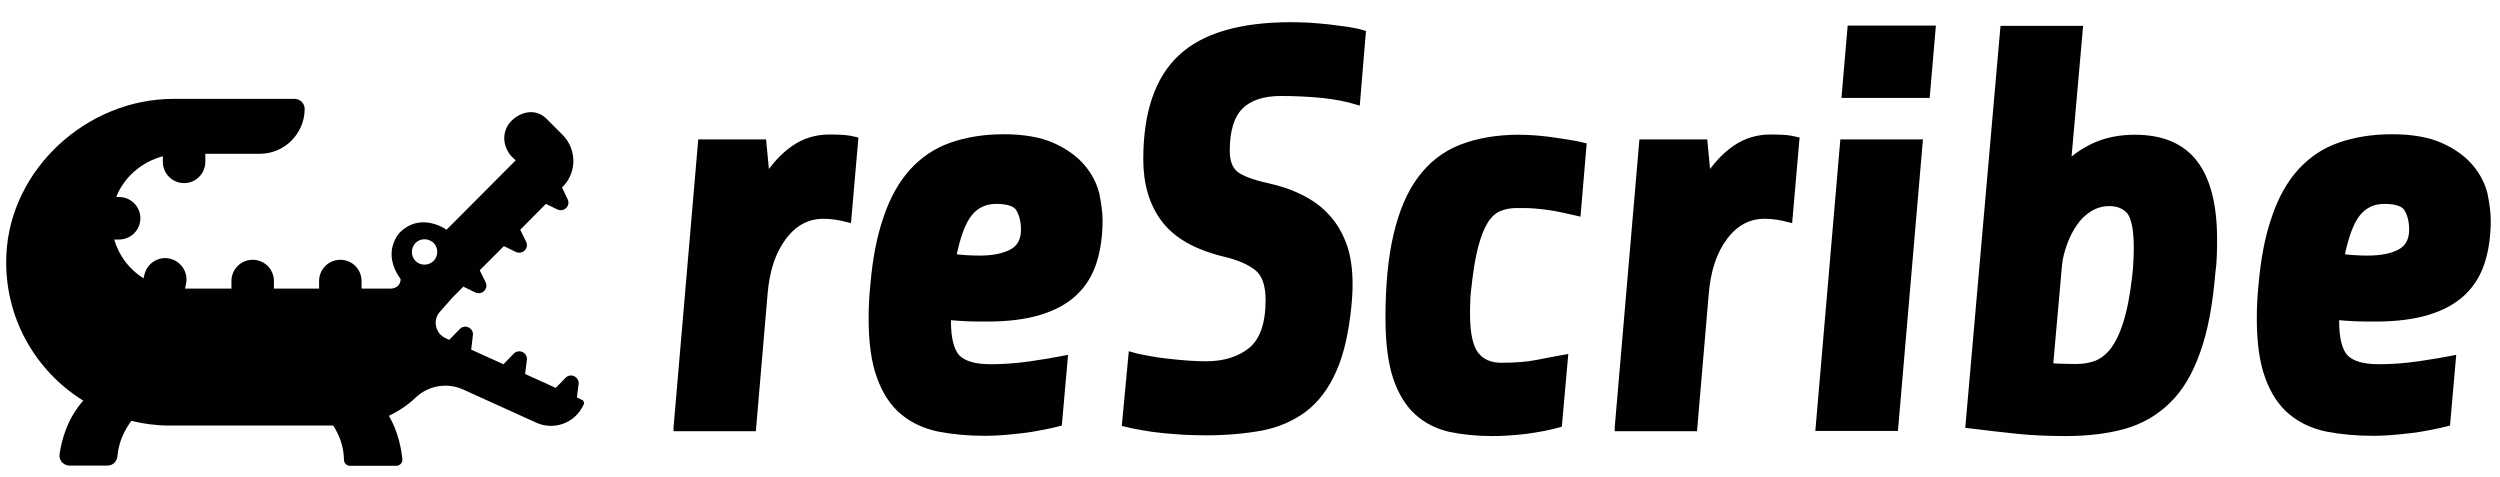
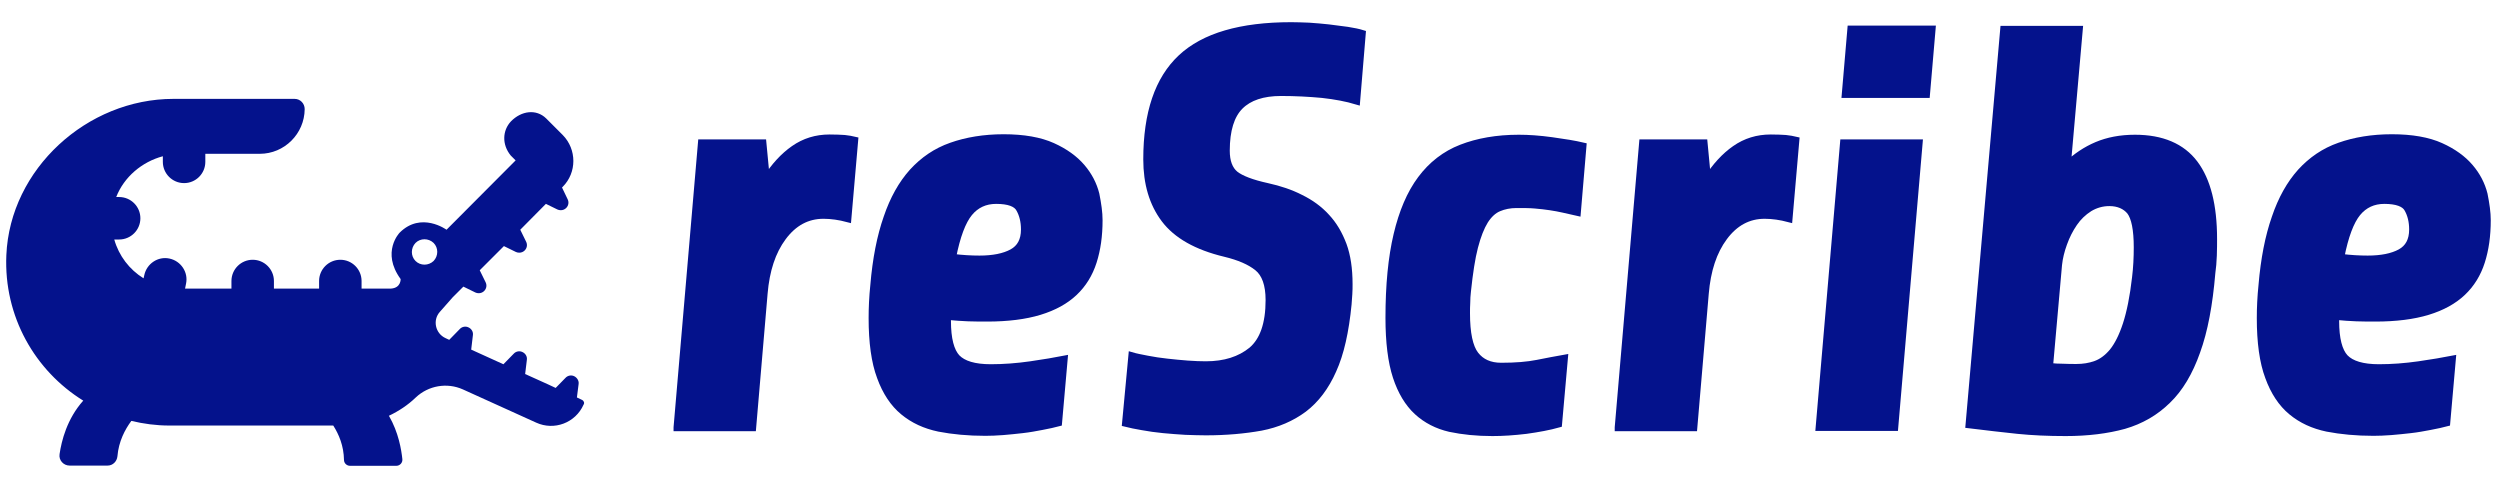
<svg xmlns="http://www.w3.org/2000/svg" version="1.1" id="Layer_1" x="0px" y="0px" viewBox="0 0 1024 195" style="enable-background:new 0 0 1024 195;" xml:space="preserve">
  <style type="text/css">
- 	.st0{fill:#010101;stroke:#010101;stroke-width:2.826;stroke-miterlimit:10;}
- 	.st1{fill:#010101;}
+ 	.st0{fill:#04128c;stroke:#04128c;stroke-width:2.826;stroke-miterlimit:10;}
+ 	.st1{fill:#04128c;}
</style>
  <g>
    <path class="st0" d="M277.3,175.1l10-116.6h25.2l1.4,14.7c3.3-5.1,7-9.2,11.3-12.2c4.3-3,9.1-4.5,14.6-4.5c2.5,0,4.5,0.1,6.1,0.2   c1.6,0.2,3,0.4,4.2,0.7l-2.8,32.2c-3.4-0.9-6.8-1.4-10-1.4c-6.7,0-12.2,3-16.6,8.9c-4.4,5.9-6.9,13.6-7.7,23.1l-4.7,55H277.3z" />
    <path class="st0" d="M450.2,90.2c0,6.4-0.8,12-2.4,17c-1.6,5-4.2,9.2-7.8,12.6c-3.6,3.4-8.3,6-14.2,7.8c-5.9,1.8-13.1,2.7-21.4,2.7   c-2.5,0-5.1,0-7.8-0.1c-2.7-0.1-5.6-0.3-8.5-0.6v1.9c0,7.3,1.3,12.3,3.8,15c2.6,2.7,7.2,4.1,13.9,4.1c5.3,0,10.7-0.4,16.3-1.2   c5.6-0.8,10.2-1.6,13.8-2.3l-2.3,26.1c-1.9,0.5-4.1,1-6.8,1.5c-2.6,0.5-5.3,1-8,1.3c-2.7,0.3-5.4,0.6-8,0.8   c-2.6,0.2-5.1,0.3-7.2,0.3c-7,0-13.3-0.6-19-1.7c-5.7-1.2-10.5-3.4-14.6-6.8c-4-3.3-7.2-8.1-9.4-14.2c-2.3-6.1-3.4-14.2-3.4-24.1   c0-4.2,0.2-8.7,0.7-13.5c0.9-10.7,2.7-19.9,5.4-27.6c2.6-7.7,6.1-13.9,10.5-18.8c4.4-4.8,9.6-8.4,15.9-10.6   c6.2-2.2,13.4-3.4,21.4-3.4c8.2,0,14.9,1.2,20,3.5c5.1,2.3,9.1,5.2,12,8.6c2.9,3.4,4.8,7.1,5.8,11.1   C449.7,83.6,450.2,87.1,450.2,90.2z M408,82.1c-4.5,0-8.2,1.7-11,5.1c-2.8,3.4-5.1,9.5-6.8,18.2c4,0.5,7.7,0.7,11,0.7   c5.6,0,10.1-0.9,13.4-2.7c3.3-1.8,5-4.9,5-9.4c0-3.3-0.7-6.1-2-8.4C416.4,83.3,413.2,82.1,408,82.1z" />
    <path class="st0" d="M552.6,116.4c0,1.2,0,2.6-0.1,4c-0.1,1.4-0.2,2.8-0.3,4.2c-1.1,11.2-3.1,20.2-6.2,27c-3,6.8-7,12.1-12,15.9   c-5,3.7-10.8,6.2-17.5,7.5c-6.7,1.2-14.2,1.9-22.6,1.9c-2.5,0-5.2-0.1-8.3-0.2c-3-0.2-6.1-0.4-9.1-0.7c-3-0.3-5.9-0.7-8.6-1.2   c-2.7-0.5-5-0.9-6.9-1.4l2.6-27.7c1.7,0.5,3.8,0.9,6.4,1.4c2.6,0.5,5.2,0.9,8,1.2c2.8,0.3,5.6,0.6,8.4,0.8c2.8,0.2,5.3,0.3,7.5,0.3   c7.8,0,14-2,18.8-5.9c4.7-4,7.1-10.8,7.1-20.6c0-6.4-1.6-10.8-4.7-13.3c-3.1-2.5-7.5-4.4-13.3-5.8c-11.7-2.8-19.9-7.5-24.8-14   c-4.9-6.5-7.3-14.7-7.3-24.5c0-19,4.7-32.8,14.1-41.6c9.4-8.8,24.4-13.2,45.1-13.2c2.2,0,4.6,0.1,7.3,0.2c2.7,0.2,5.4,0.4,8,0.7   c2.6,0.3,5.2,0.7,7.7,1c2.5,0.4,4.5,0.8,6.1,1.3l-2.3,27.7c-4-1.2-8.7-2.1-14.1-2.7c-5.4-0.5-11-0.8-16.9-0.8   c-7.5,0-13.1,1.9-16.8,5.6s-5.6,9.8-5.6,18.2c0,4.5,1.2,7.7,3.6,9.7c2.4,1.9,6.8,3.6,13.2,5c5,1.1,9.5,2.6,13.6,4.7   c4.1,2,7.7,4.6,10.6,7.8c3,3.2,5.2,7,6.9,11.5C551.8,104.8,552.6,110.1,552.6,116.4z" />
    <path class="st0" d="M638.4,173.7c-3.9,1.1-8.3,1.9-13.3,2.6c-5,0.6-9.6,0.9-13.8,0.9c-6.4,0-12.2-0.6-17.4-1.7   c-5.2-1.2-9.7-3.5-13.4-6.9c-3.7-3.4-6.6-8.2-8.6-14.3c-2-6.1-3-14.2-3-24.1c0-13.4,1.1-24.7,3.3-34c2.2-9.3,5.4-16.9,9.8-22.8   c4.4-5.9,9.9-10.2,16.6-12.8c6.7-2.6,14.5-4,23.5-4c3.9,0,8.4,0.3,13.5,1c5.1,0.7,9.4,1.4,12.8,2.2L646.1,87   c-2.2-0.5-4.1-0.9-5.8-1.3c-1.7-0.4-3.5-0.7-5.4-1c-1.9-0.3-3.9-0.5-6.1-0.7c-2.2-0.2-4.7-0.2-7.7-0.2c-2.6,0-5.1,0.5-7.2,1.4   c-2.2,0.9-4.1,2.7-5.7,5.2c-1.6,2.6-3,6.1-4.2,10.7c-1.2,4.6-2.1,10.6-2.9,18.1c-0.2,1.7-0.3,3.3-0.3,4.8c-0.1,1.5-0.1,2.9-0.1,4.3   c0,8.2,1.2,13.9,3.6,17c2.4,3.1,5.9,4.7,10.6,4.7c5.9,0,10.8-0.4,14.8-1.2c4-0.8,7.7-1.5,11.1-2.1L638.4,173.7z" />
    <path class="st0" d="M662.8,175.1l10-116.6H698l1.4,14.7c3.3-5.1,7-9.2,11.3-12.2c4.3-3,9.1-4.5,14.6-4.5c2.5,0,4.5,0.1,6.1,0.2   c1.6,0.2,3,0.4,4.2,0.7l-2.8,32.2c-3.4-0.9-6.8-1.4-10-1.4c-6.7,0-12.2,3-16.6,8.9c-4.4,5.9-6.9,13.6-7.7,23.1l-4.7,55H662.8z" />
    <path class="st0" d="M745.1,175.1l10-116.6h31l-10,116.6H745.1z M755.8,38.7l2.3-26.8h33.3l-2.3,26.8H755.8z" />
    <path class="st0" d="M906,111.7c-1.1,13.1-3.1,23.8-6.2,32.3c-3,8.5-7,15.2-12,20c-5,4.9-10.9,8.3-17.8,10.3   c-6.9,1.9-14.9,2.9-23.9,2.9c-7.2,0-13.7-0.3-19.6-0.9c-5.9-0.6-12.6-1.4-20-2.3l14.2-162h31l-4.9,55.5c3.6-3.4,7.6-6.1,12.1-8   c4.5-1.9,9.7-2.9,15.6-2.9c11,0,19.2,3.5,24.4,10.4c5.2,6.9,7.8,17.2,7.8,30.9c0,1.7,0,4-0.1,6.8   C906.5,107.3,906.3,109.7,906,111.7z M864,83c-3,0-5.7,0.8-8.2,2.3c-2.5,1.6-4.6,3.6-6.3,6.1c-1.7,2.5-3.1,5.2-4.2,8.3   c-1.1,3-1.8,5.9-2.1,8.7l-3.7,41.7c1.9,0.2,3.7,0.3,5.6,0.3c1.9,0.1,3.7,0.1,5.4,0.1c2.8,0,5.4-0.4,7.9-1.3   c2.5-0.9,4.8-2.6,6.9-5.1c2.1-2.6,4-6.3,5.6-11.2c1.6-4.9,2.9-11.3,3.8-19.2c0.5-4,0.7-8.2,0.7-12.4c0-7.3-1-12.2-2.9-14.7   C870.6,84.3,867.7,83,864,83z" />
    <path class="st0" d="M1018.8,90.2c0,6.4-0.8,12-2.4,17c-1.6,5-4.2,9.2-7.8,12.6c-3.6,3.4-8.3,6-14.2,7.8   c-5.9,1.8-13.1,2.7-21.4,2.7c-2.5,0-5.1,0-7.8-0.1c-2.7-0.1-5.6-0.3-8.5-0.6v1.9c0,7.3,1.3,12.3,3.8,15c2.6,2.7,7.2,4.1,13.9,4.1   c5.3,0,10.7-0.4,16.3-1.2c5.6-0.8,10.2-1.6,13.8-2.3l-2.3,26.1c-1.9,0.5-4.1,1-6.8,1.5c-2.6,0.5-5.3,1-8,1.3   c-2.7,0.3-5.4,0.6-8,0.8c-2.6,0.2-5.1,0.3-7.2,0.3c-7,0-13.3-0.6-19-1.7c-5.7-1.2-10.5-3.4-14.6-6.8c-4-3.3-7.2-8.1-9.4-14.2   c-2.3-6.1-3.4-14.2-3.4-24.1c0-4.2,0.2-8.7,0.7-13.5c0.9-10.7,2.7-19.9,5.4-27.6c2.6-7.7,6.1-13.9,10.5-18.8   c4.4-4.8,9.6-8.4,15.9-10.6c6.2-2.2,13.4-3.4,21.4-3.4c8.2,0,14.9,1.2,20,3.5c5.1,2.3,9.1,5.2,12,8.6c2.9,3.4,4.8,7.1,5.8,11.1   C1018.3,83.6,1018.8,87.1,1018.8,90.2z M976.6,82.1c-4.5,0-8.2,1.7-11,5.1c-2.8,3.4-5.1,9.5-6.8,18.2c4,0.5,7.7,0.7,11,0.7   c5.6,0,10.1-0.9,13.4-2.7c3.3-1.8,5-4.9,5-9.4c0-3.3-0.7-6.1-2-8.4C985,83.3,981.7,82.1,976.6,82.1z" />
  </g>
  <path class="st1" d="M238.4,163.8l-2.1-1l0.7-5.5c0.2-1.3-0.6-2.6-1.8-3.2c-1.2-0.6-2.7-0.3-3.6,0.7l-4,4.1l-3.2-1.5l-9.3-4.2  l0.7-5.8c0.2-1.3-0.5-2.6-1.8-3.2c-1.2-0.6-2.7-0.3-3.6,0.7l-4.2,4.3l-13.2-6l0.7-5.9c0.2-1.3-0.5-2.6-1.8-3.2  c-1.2-0.6-2.7-0.3-3.6,0.7l-4.3,4.4l-1.5-0.7c-4.2-1.9-5.4-7.4-2.3-10.8l5.2-5.9l4.4-4.4l4.9,2.4c0.4,0.2,0.9,0.3,1.4,0.3  c0.8,0,1.6-0.3,2.2-0.9c1-1,1.2-2.4,0.6-3.6l-2.4-4.9l9.9-9.9l4.9,2.4c0.4,0.2,0.9,0.3,1.4,0.3c0.8,0,1.6-0.3,2.2-0.9  c1-1,1.2-2.4,0.6-3.6l-2.4-4.9l10.5-10.6l4.7,2.3c0.4,0.2,0.9,0.3,1.4,0.3c0.8,0,1.6-0.3,2.2-0.9c1-1,1.2-2.4,0.6-3.6l-2.3-4.8  l0.3-0.3c5.8-5.8,5.8-15.3,0-21.2l-6.8-6.8c-4.1-4-10.2-3.1-14.4,1.2c-3.5,3.7-3.8,9.5-0.1,14l2,2l-28.3,28.4c0,0-10.4-7.6-19.2,1.2  c0,0-7.7,7.9,0.4,19c0,0,0.2,3.6-3.9,3.9h-12.1v-3.1c0-4.8-3.9-8.7-8.7-8.7c-4.8,0-8.7,3.9-8.7,8.7v3.1h-18.5v-3.1  c0-4.8-3.9-8.7-8.7-8.7c-4.8,0-8.7,3.9-8.7,8.7v3.1H75.8l0.4-2c1-4.7-2.1-9.3-6.8-10.3c-4.7-1-9.3,2.1-10.3,6.8l-0.3,1.3  c-5.8-3.6-10.1-9.2-12-15.9h2c4.8,0,8.7-3.9,8.7-8.7c0-4.8-3.9-8.7-8.7-8.7h-1.2c3.2-8.2,10.5-14.4,19.1-16.7v2.3  c0,4.8,3.9,8.7,8.7,8.7s8.7-3.9,8.7-8.7v-3.3h22.3c10.1,0,18.3-8.2,18.4-18.3c0-2.3-1.8-4.2-4.1-4.2H71c-35.3,0-66.9,28.7-68.4,64  c-1.1,25.2,11.8,47.4,31.5,59.6c-6.7,7.5-8.9,16.5-9.7,21.9c-0.4,2.5,1.6,4.7,4.1,4.7l15.6,0c2.1,0,3.8-1.7,4-3.8  c0.5-6.1,3.1-11,5.7-14.5c5,1.2,10.2,1.9,15.5,1.9h67.2c2.3,3.6,4.3,8.3,4.4,14.1c0,1.3,1.1,2.4,2.5,2.4l18.9,0  c1.5,0,2.7-1.3,2.5-2.8c-0.4-3.7-1.5-10.8-5.5-17.7c4-1.9,7.8-4.4,11-7.5h0c5.2-4.9,12.8-6.2,19.3-3.3l30,13.6  c7.4,3.4,16.1,0.1,19.4-7.3C239.5,165.1,239.2,164.2,238.4,163.8z M170.2,106.9c-2-2-2-5.3,0-7.4c2-2,5.3-2,7.4,0c2,2,2,5.3,0,7.4  C175.5,108.9,172.2,108.9,170.2,106.9z" />
</svg>
